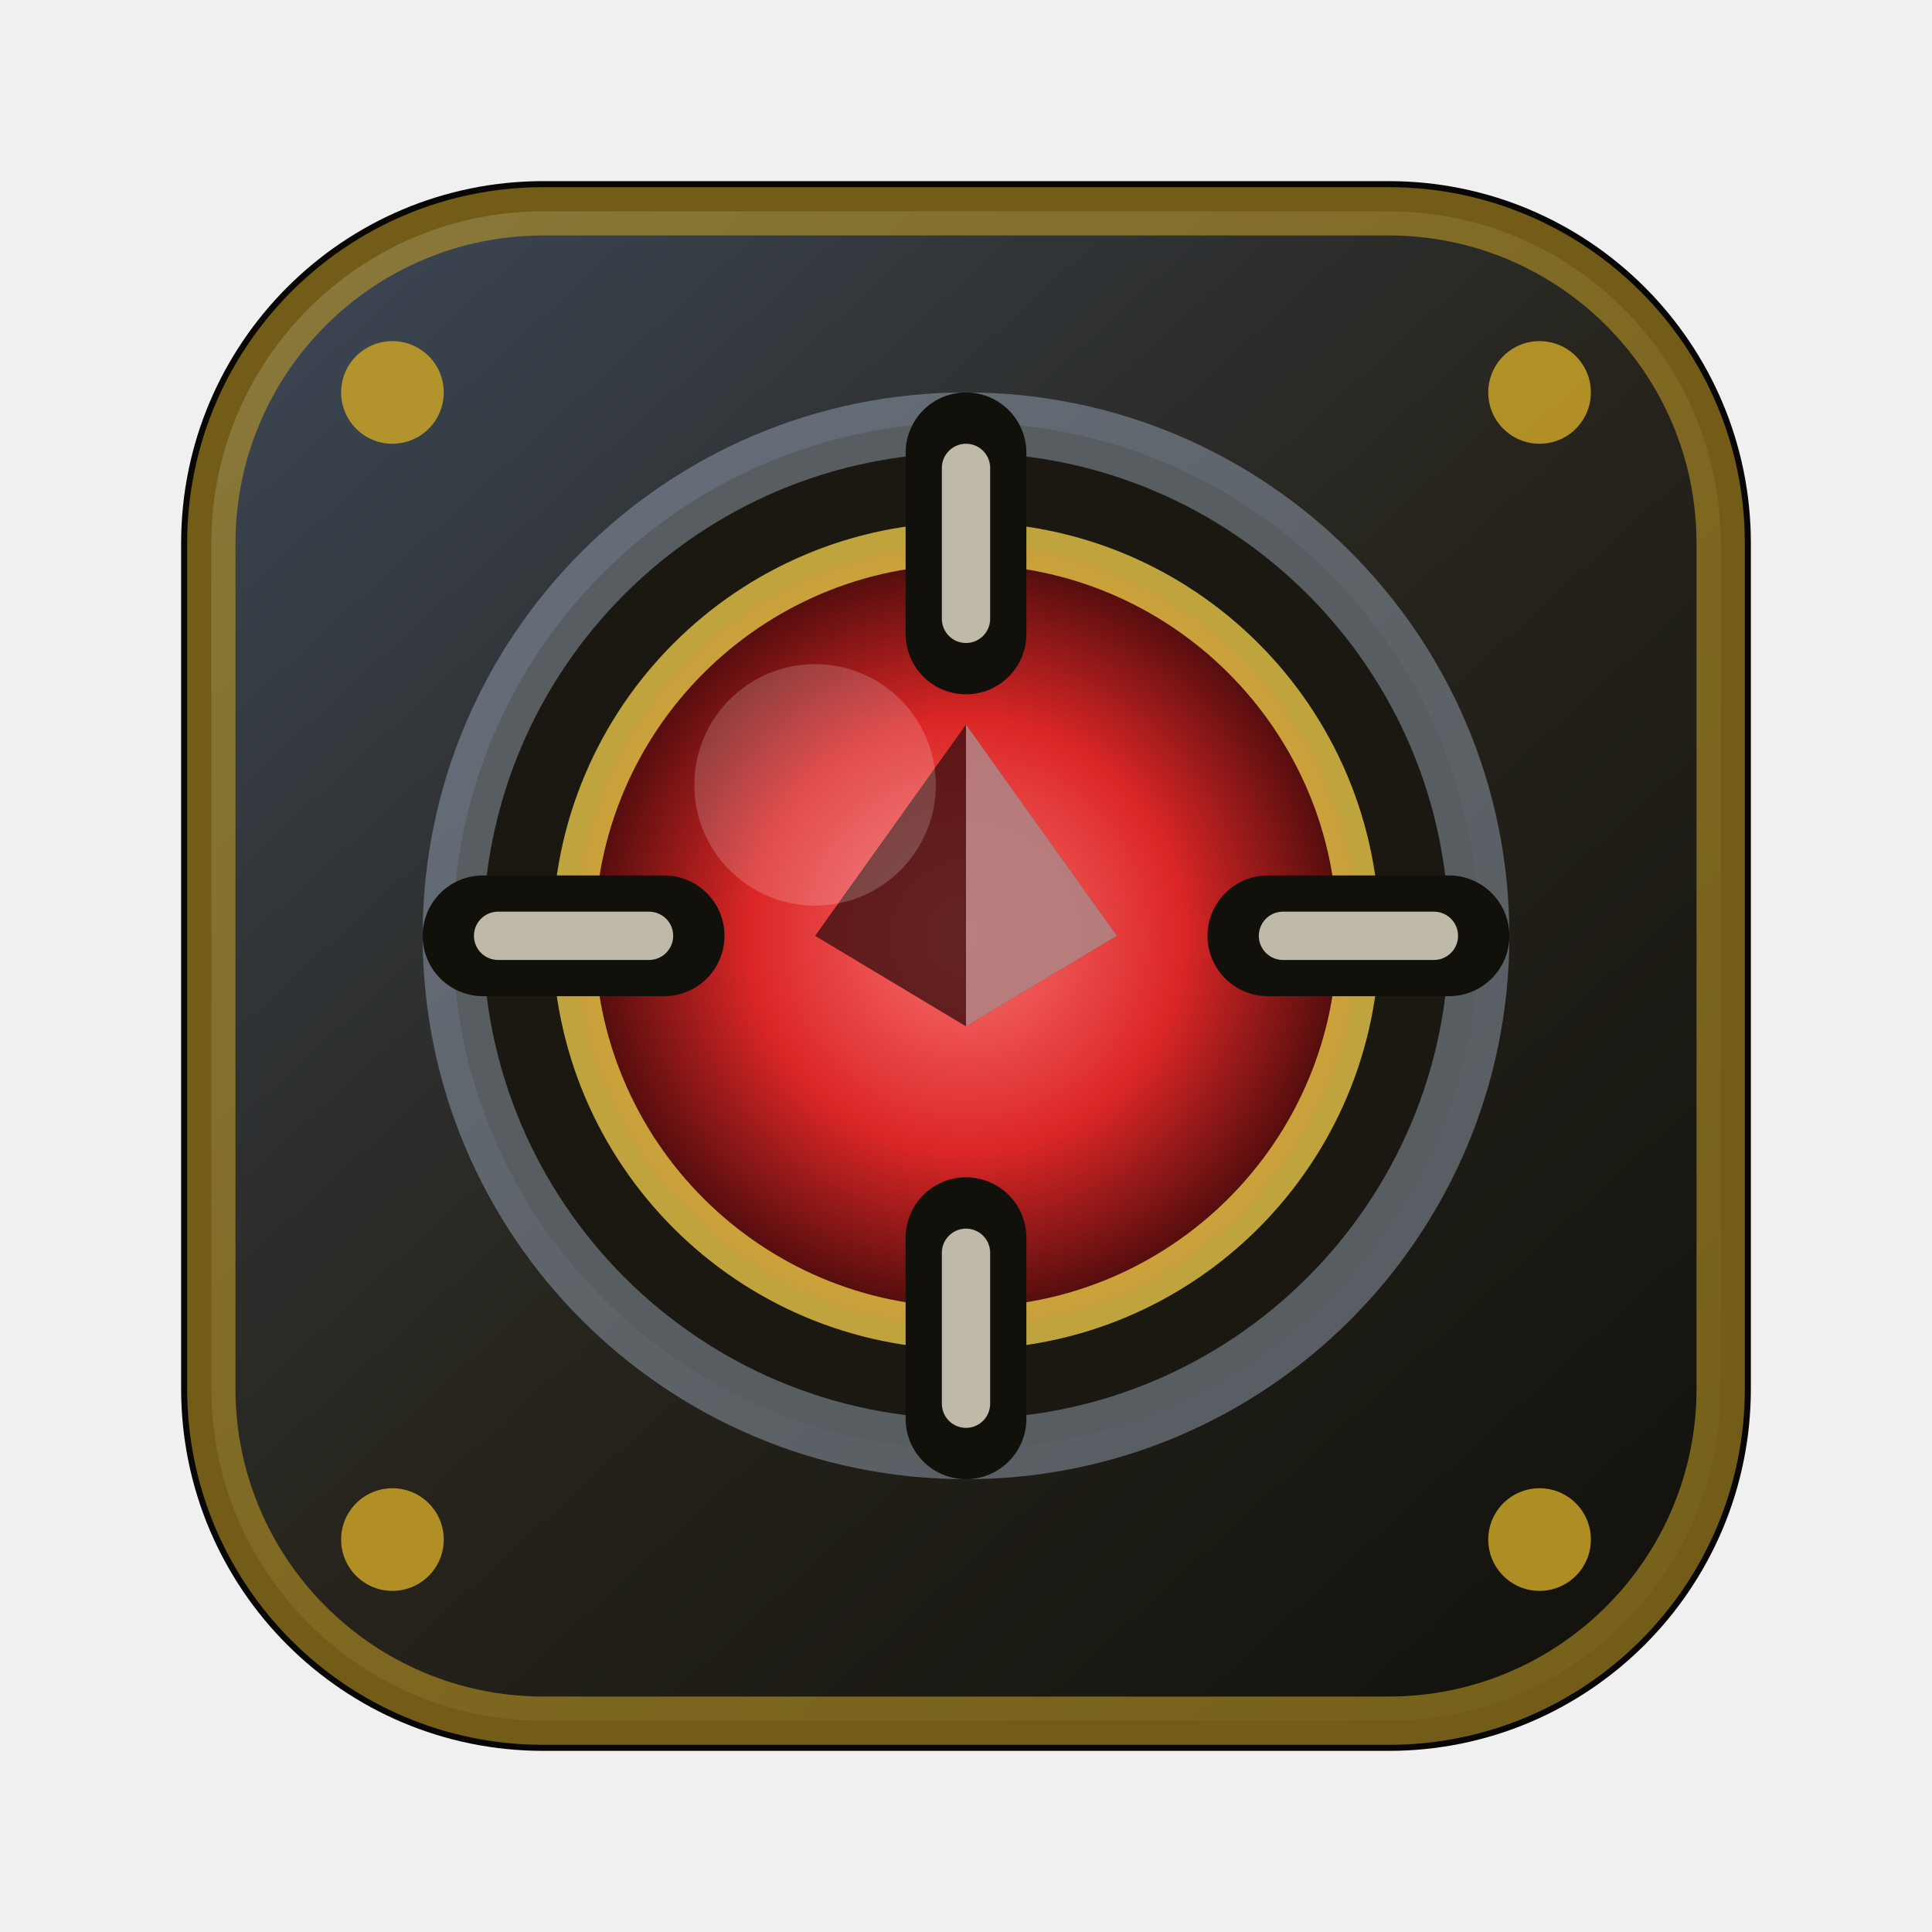
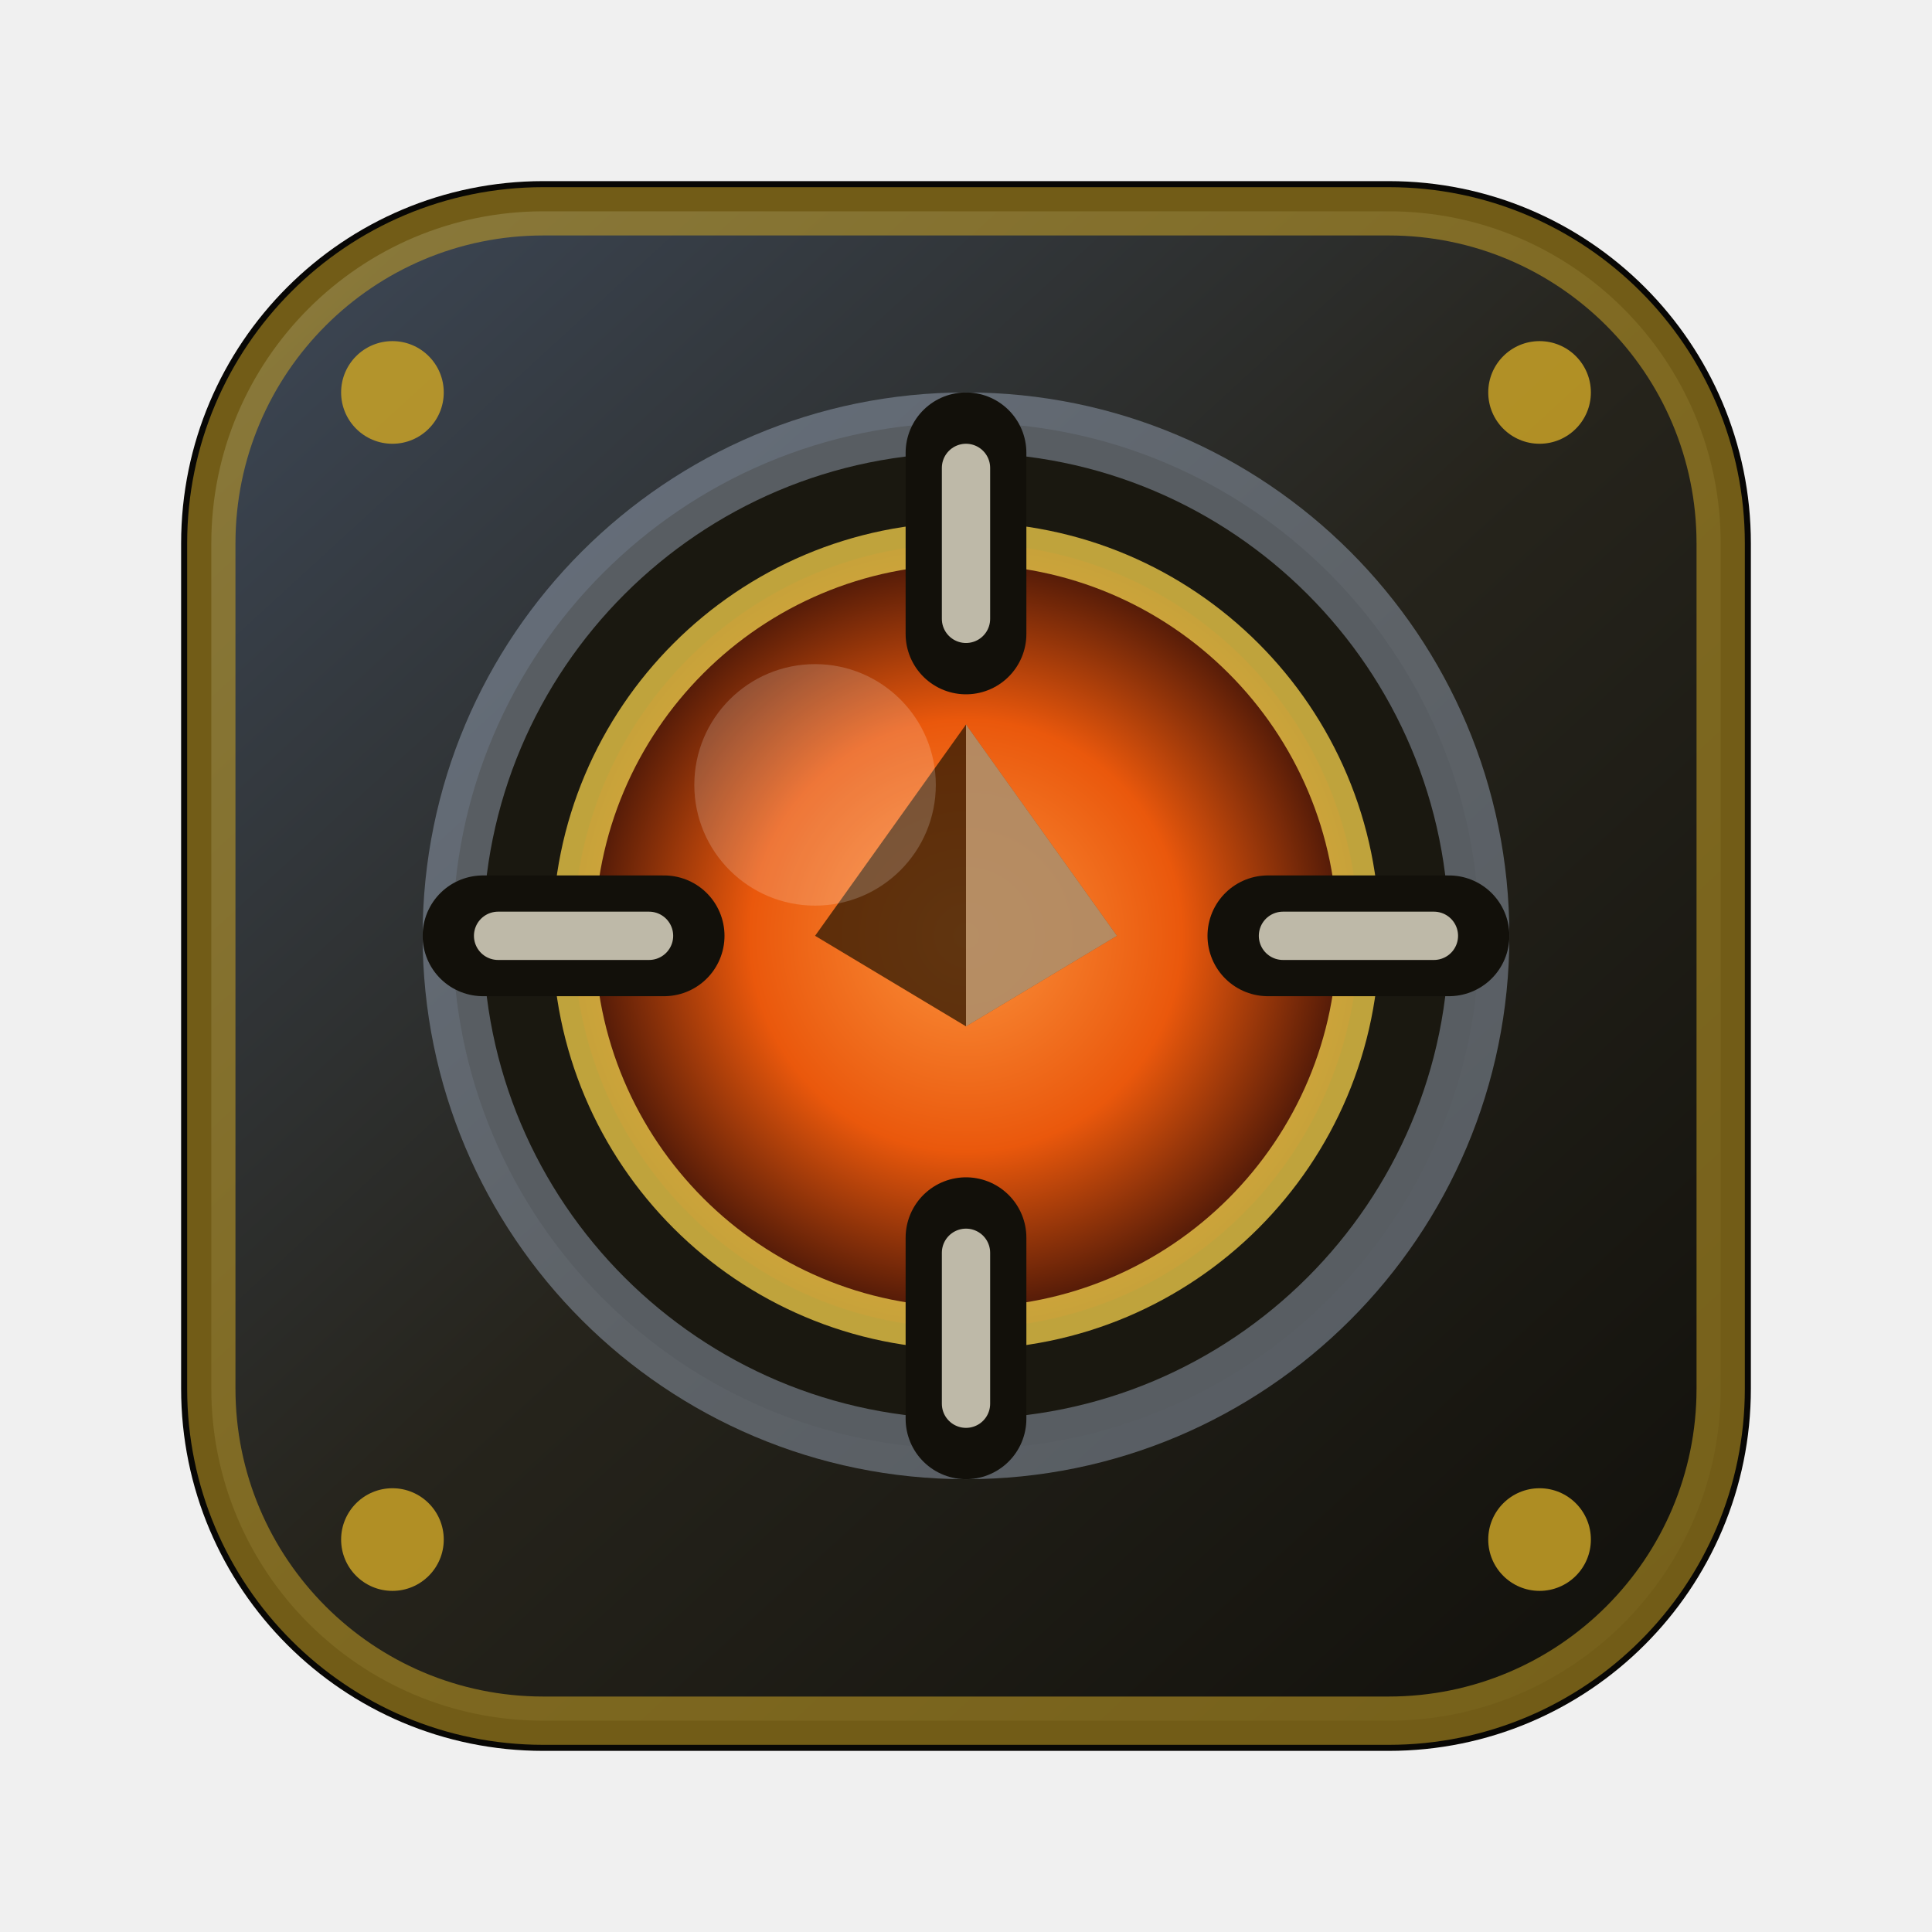
<svg xmlns="http://www.w3.org/2000/svg" viewBox="0 0 64 64">
  <defs>
    <linearGradient id="vPl" x1="10" y1="8" x2="54" y2="56" gradientUnits="userSpaceOnUse">
      <stop offset="0" stop-color="#3c4654" />
      <stop offset=".5" stop-color="#26241c" />
      <stop offset="1" stop-color="#12110c" />
    </linearGradient>
    <radialGradient id="vCore" cx="32" cy="31" r="13" gradientUnits="userSpaceOnUse">
-       <stop offset="0" stop-color="#f87171" />
-       <stop offset=".55" stop-color="#dc2626" />
-       <stop offset="1" stop-color="#450a0a" />
+       <stop offset="0" stop-color="#fb923c" />
+       <stop offset=".55" stop-color="#ea580c" />
+       <stop offset="1" stop-color="#431407" />
    </radialGradient>
  </defs>
  <rect x="6" y="6" width="52" height="52" rx="12" fill="#080705" />
  <rect x="7" y="7" width="50" height="50" rx="11" fill="url(#vPl)" stroke="#c9a227" stroke-opacity=".55" stroke-width="1.6" />
  <g fill="#c9a227" opacity=".85">
    <circle cx="13" cy="13" r="1.7" />
    <circle cx="51" cy="13" r="1.7" />
    <circle cx="13" cy="51" r="1.7" />
    <circle cx="51" cy="51" r="1.7" />
  </g>
  <circle cx="32" cy="31" r="17" fill="#1a1810" stroke="#96a2b4" stroke-opacity=".5" stroke-width="2" />
  <circle cx="32" cy="31" r="13" fill="url(#vCore)" />
  <circle cx="32" cy="31" r="13" fill="none" stroke="#E8C547" stroke-width="1.4" opacity=".8" />
  <g stroke="#12100a" stroke-width="4" stroke-linecap="round">
    <line x1="32" y1="15" x2="32" y2="21" />
    <line x1="32" y1="41" x2="32" y2="47" />
    <line x1="16" y1="31" x2="22" y2="31" />
    <line x1="42" y1="31" x2="48" y2="31" />
  </g>
  <g stroke="#E8E3CF" stroke-width="1.6" stroke-linecap="round" opacity=".8">
    <line x1="32" y1="15.5" x2="32" y2="20.5" />
    <line x1="32" y1="41.5" x2="32" y2="46.5" />
    <line x1="16.5" y1="31" x2="21.5" y2="31" />
    <line x1="42.5" y1="31" x2="47.5" y2="31" />
  </g>
-   <path d="M32 24l5 7-5 3-5-3z" fill="#3f1010" opacity=".8" />
-   <path d="M32 24l5 7-5 3z" fill="#fecaca" opacity=".55" />
+   <path d="M32 24l5 7-5 3-5-3z" fill="#3a1e05" opacity=".8" />
+   <path d="M32 24l5 7-5 3z" fill="#fed7aa" opacity=".55" />
  <circle cx="27" cy="26" r="4" fill="#fff" opacity=".18" />
</svg>
